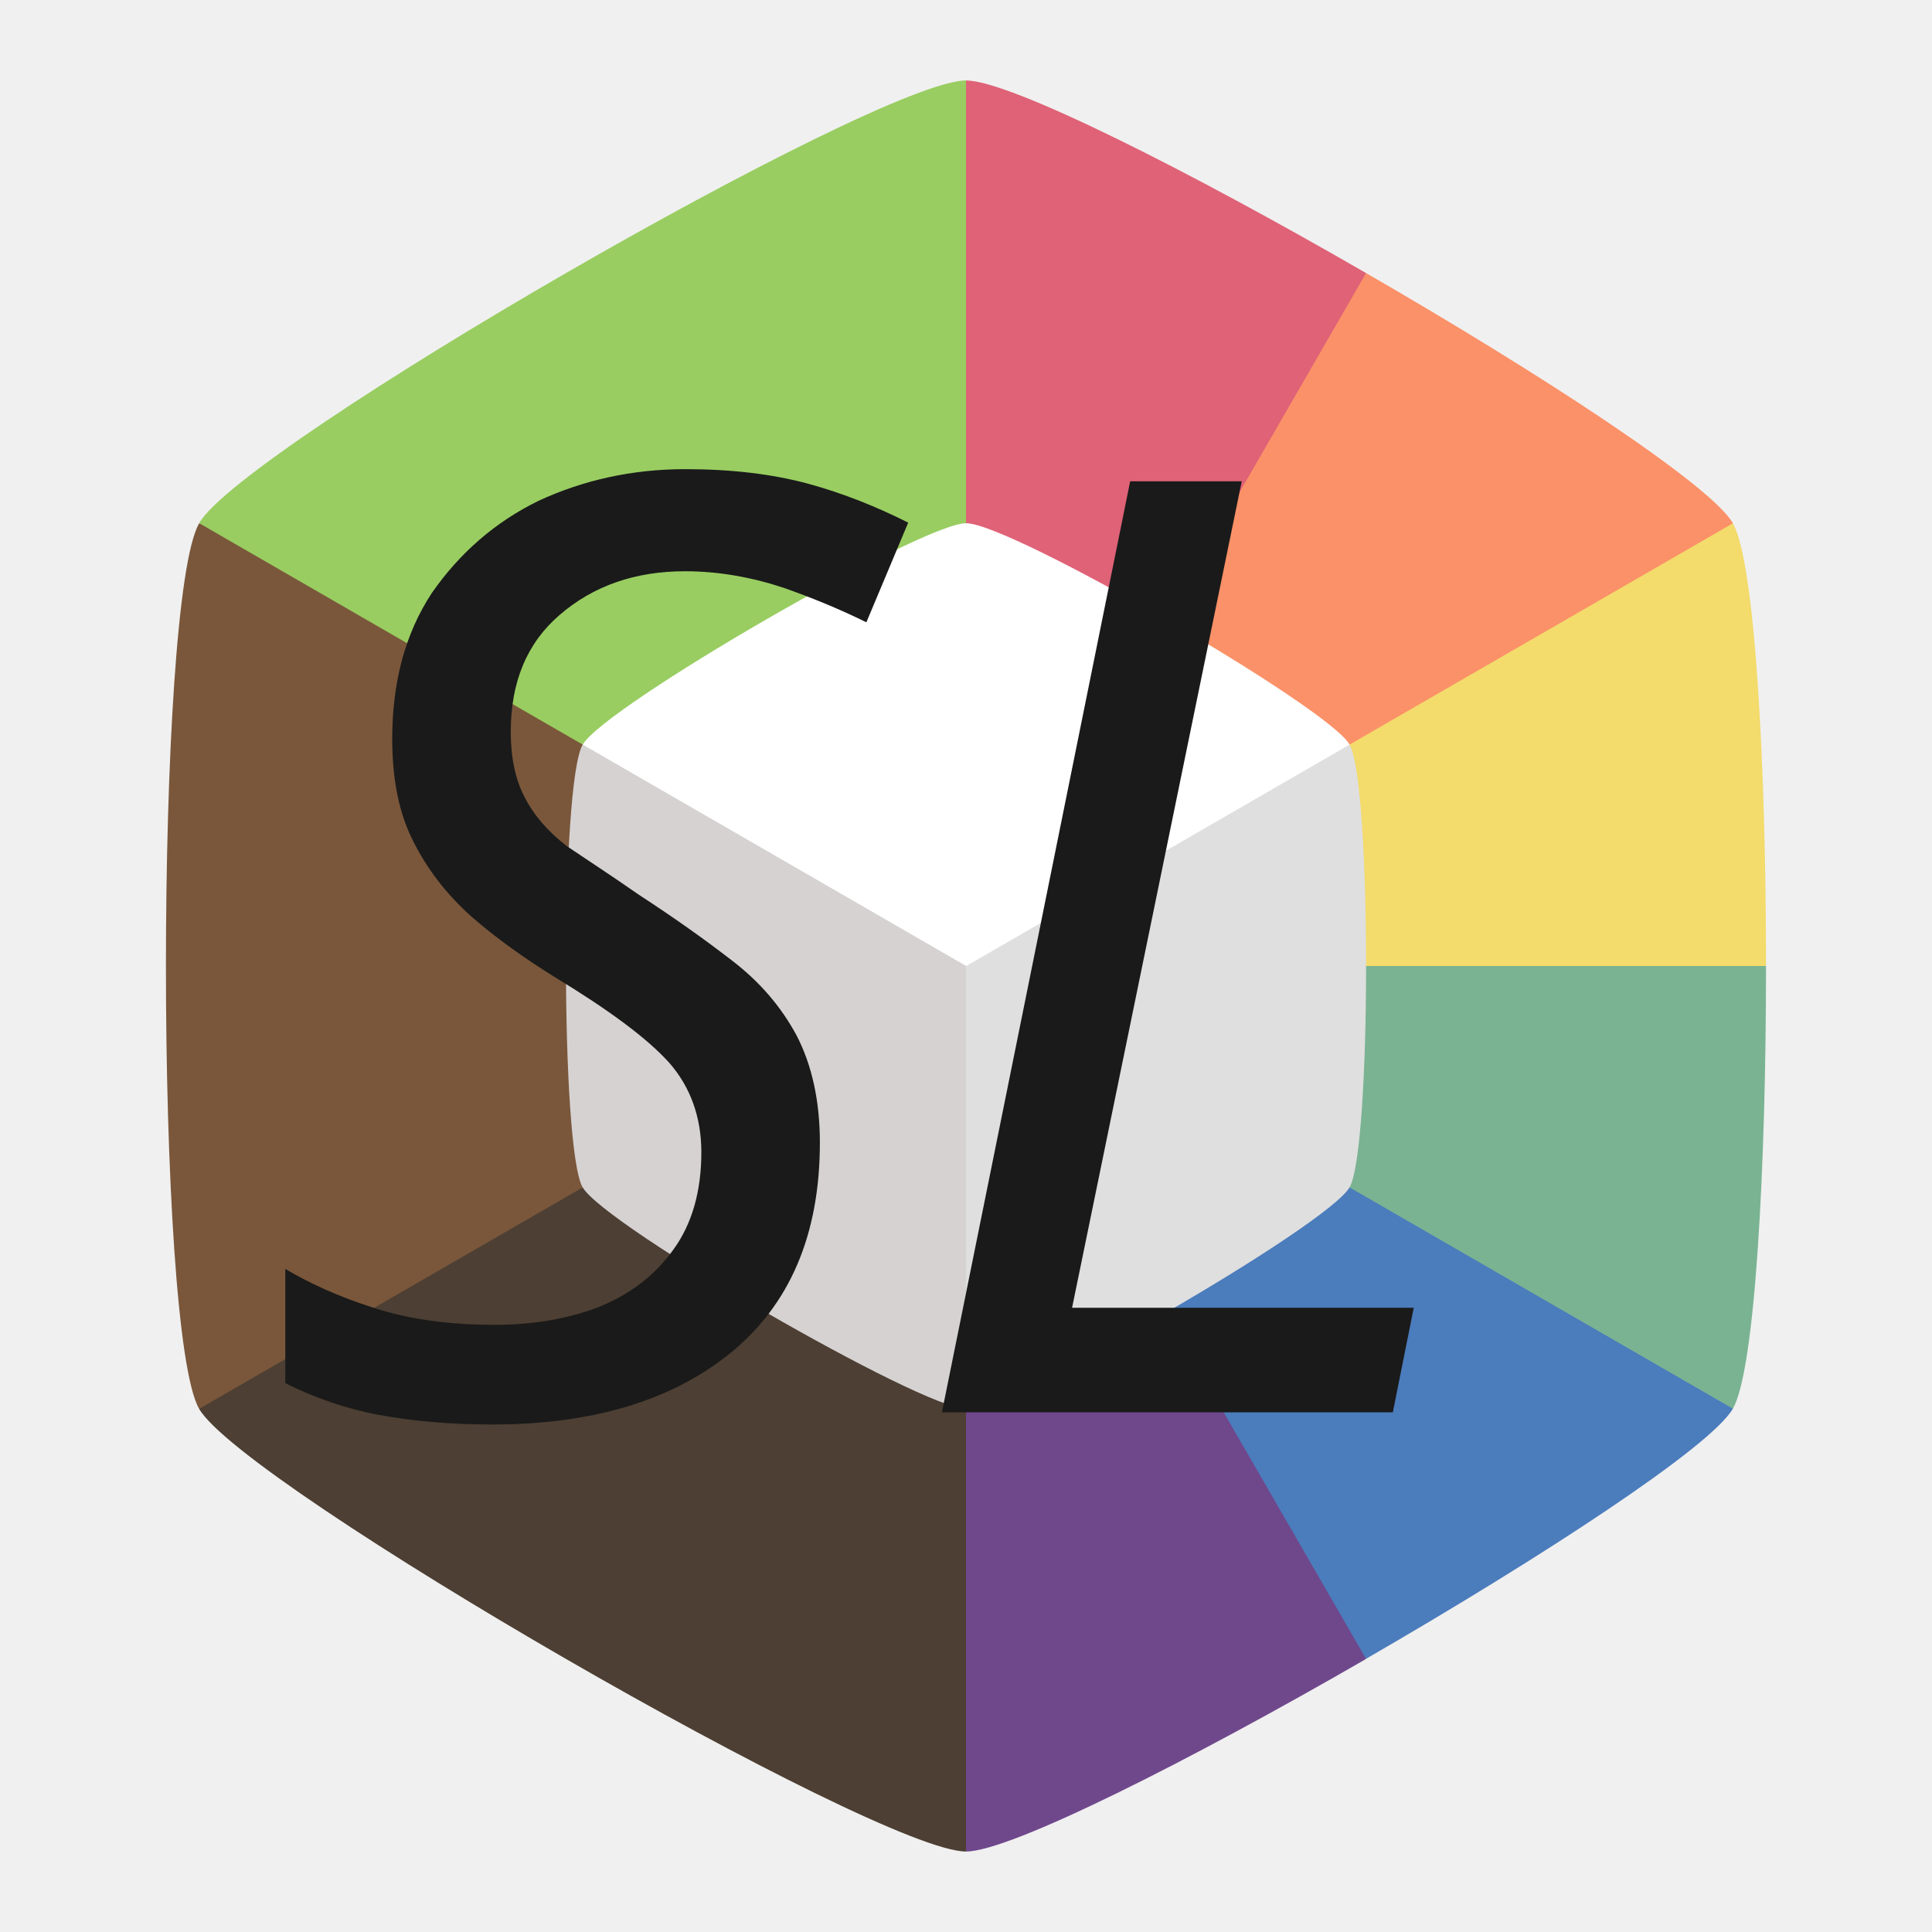
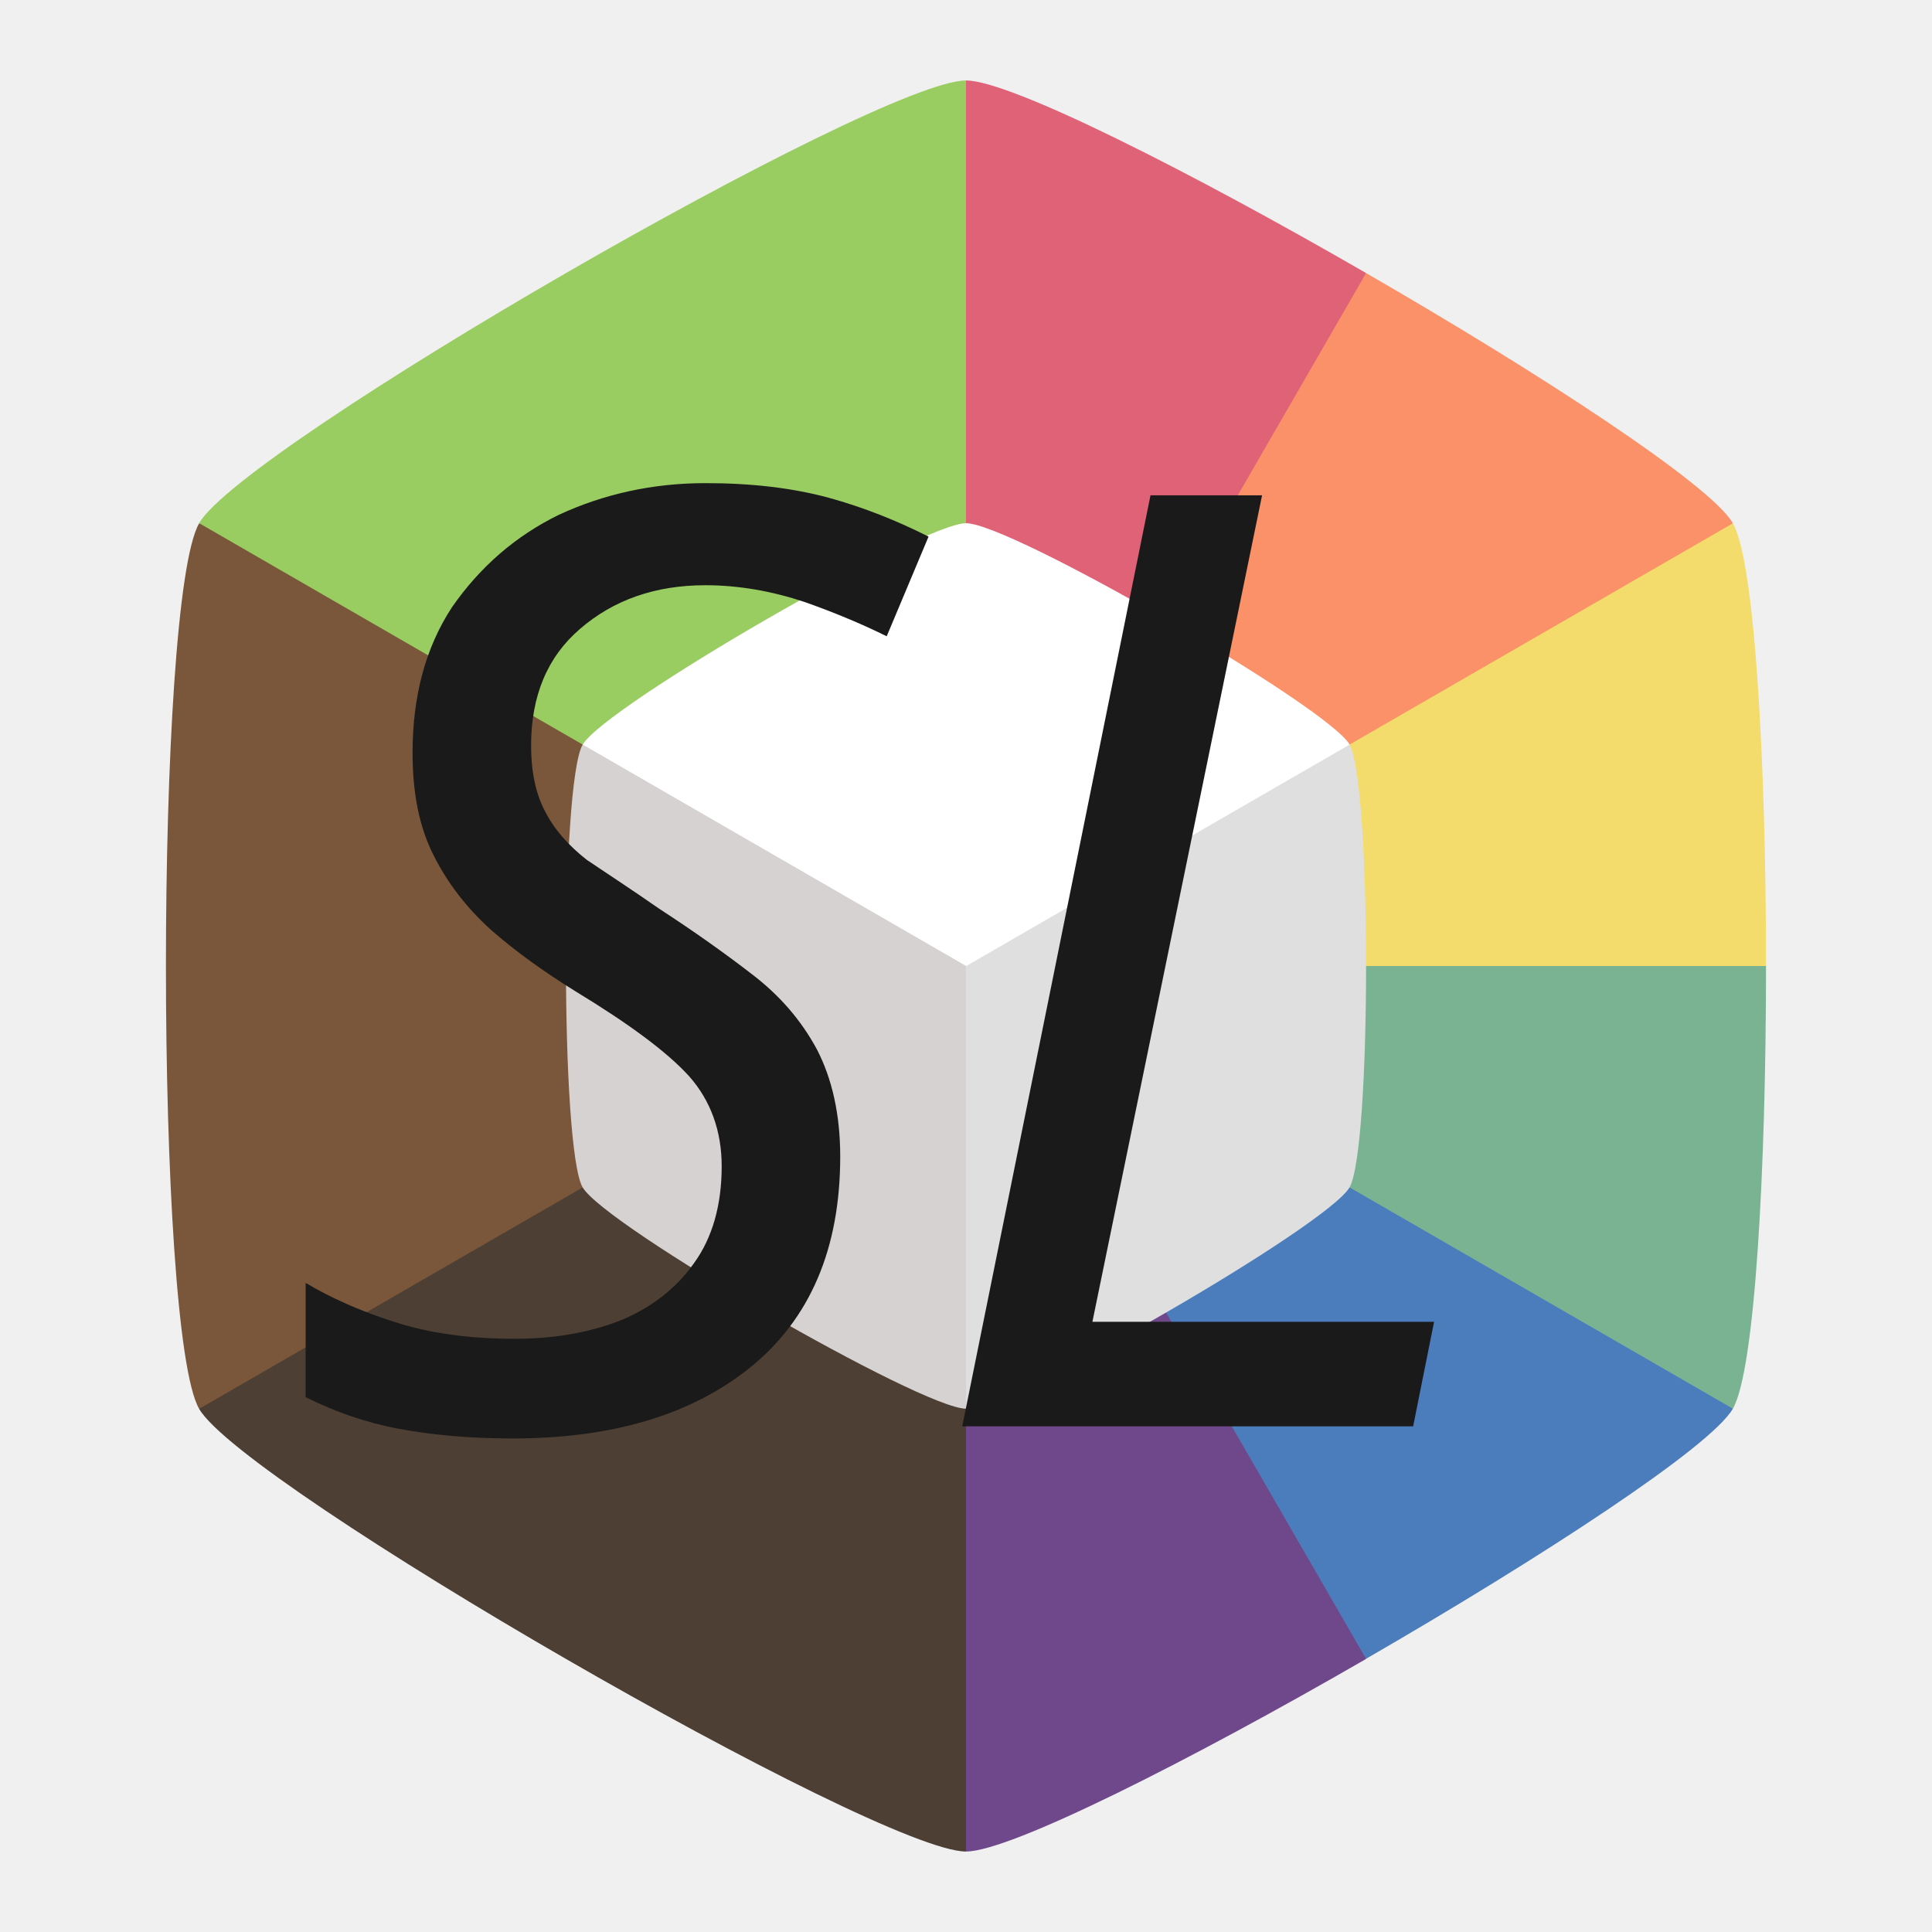
<svg xmlns="http://www.w3.org/2000/svg" width="48" height="48" version="1.1" viewBox="0 0 12.7 12.7" id="svg13">
  <defs id="defs13" />
  <g stroke-width=".265" id="g10">
    <path d="m6.35 6.35" fill="#99cd61" id="path1" />
    <path d="m6.35 0.529-2.521 4.366 2.521 1.455 2.52-1.455 0.11-3.1c-1.151-0.665-2.339-1.266-2.63-1.266z" fill="#df6277" id="path2" />
    <path d="m8.98 1.795-2.63 4.555 2.52 1.455 2.521-4.366c-0.146-0.252-1.26-0.98-2.411-1.644z" fill="#fb9168" id="path3" />
    <path d="m11.391 3.44-5.041 2.91 2.52 1.455 2.739-1.455c0-1.329-0.073-2.658-0.218-2.91z" fill="#f3db6c" id="path4" />
    <path d="m6.35 6.35v2.91h5.041c0.146-0.252 0.218-1.581 0.218-2.91h-5.259z" fill="#7ab392" id="path5" />
    <path d="m6.35 6.35v2.91l2.63 1.644c1.151-0.665 2.266-1.392 2.411-1.644l-5.041-2.91z" fill="#4b7cbc" id="path6" />
    <path d="m6.35 6.35-2.521 1.455 2.521 4.366c0.291 0 1.479-0.601 2.63-1.266l-2.63-4.555z" fill="#6f488c" id="path7" />
    <path d="m3.829 4.895-2.52 4.366c0.291 0.504 4.459 2.91 5.041 2.91v-5.821l-2.521-1.455z" fill="#4d3f33" id="path8" />
    <path d="m1.309 3.44c-0.291 0.504-0.291 5.317 0 5.821l5.041-2.91v-2.91h-5.041z" fill="#7a573b" id="path9" />
    <path d="m6.35 0.529c-0.582-2e-8 -4.75 2.406-5.041 2.91l5.041 2.91v-5.821z" fill="#99cd61" id="path10" />
  </g>
  <g transform="matrix(.88 0 0 .88 -10.906 -1.2421)" id="g12">
    <g transform="translate(13.26 2.2776)" id="g11">
      <path transform="matrix(.96975 0 0 .96975 .1921 .1921)" d="m6.35 2.939c-0.341 0-2.783 1.41-2.953 1.705l2.953 5.116 2.954-5.116c-0.171-0.295-2.613-1.705-2.954-1.705z" fill="#fff" stroke-width=".265" id="path11" />
    </g>
    <path d="m16.746 6.974 2.864 4.961c0.331 0 2.699-1.367 2.864-1.654 0.165-0.286 0.165-3.021 0-3.307l-2.864 1.654z" fill="#dfdfdf" stroke-width=".265" id="path12" />
  </g>
  <path d="m3.83 4.895c-0.146 0.252-0.146 2.658 0 2.91 0.146 0.252 2.229 1.455 2.52 1.455v-2.91z" fill="#d6d2d2" stroke-width=".265" id="path13" />
-   <text xml:space="preserve" style="font-size:3.767px;writing-mode:lr-tb;direction:ltr;fill:#e28e8e;stroke-width:0.314" x="1.76" y="9.079" id="text13" transform="scale(0.977829,1.022674)">
-     <tspan id="tspan13" style="font-style:italic;font-variant:normal;font-weight:normal;font-stretch:normal;font-size:8.372px;font-family:Sans;-inkscape-font-specification:'Sans, Italic';font-variant-ligatures:normal;font-variant-caps:normal;font-variant-numeric:normal;font-variant-east-asian:normal;fill:#1a1a1a;stroke-width:0.314" x="1.76" y="9.079">SL</tspan>
+   <text xml:space="preserve" style="font-size:3.767px;writing-mode:lr-tb;direction:ltr;fill:#e28e8e;stroke-width:0.314" x="1.897" y="9.167" id="text13" transform="scale(0.977829,1.022674)">
+     <tspan id="tspan13" style="font-style:italic;font-variant:normal;font-weight:normal;font-stretch:normal;font-size:8.372px;font-family:Sans;-inkscape-font-specification:'Sans, Italic';font-variant-ligatures:normal;font-variant-caps:normal;font-variant-numeric:normal;font-variant-east-asian:normal;fill:#1a1a1a;stroke-width:0.314" x="1.897" y="9.167">SL</tspan>
  </text>
</svg>
